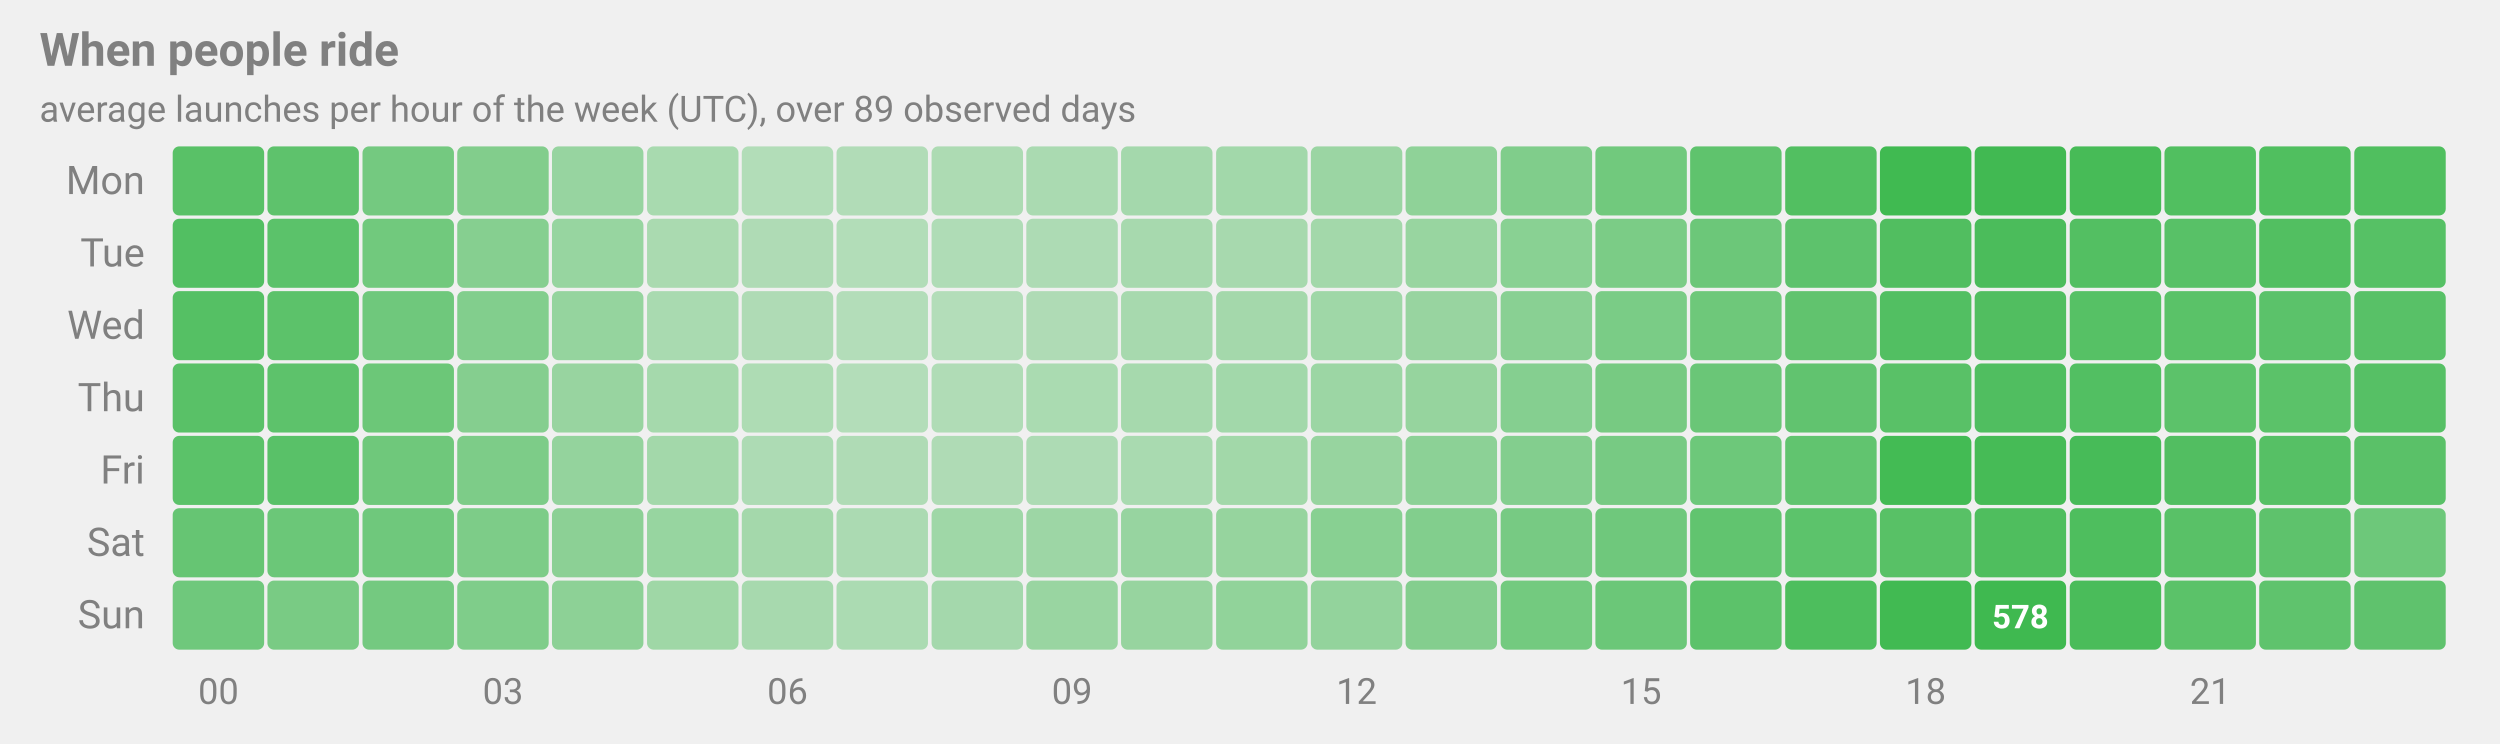
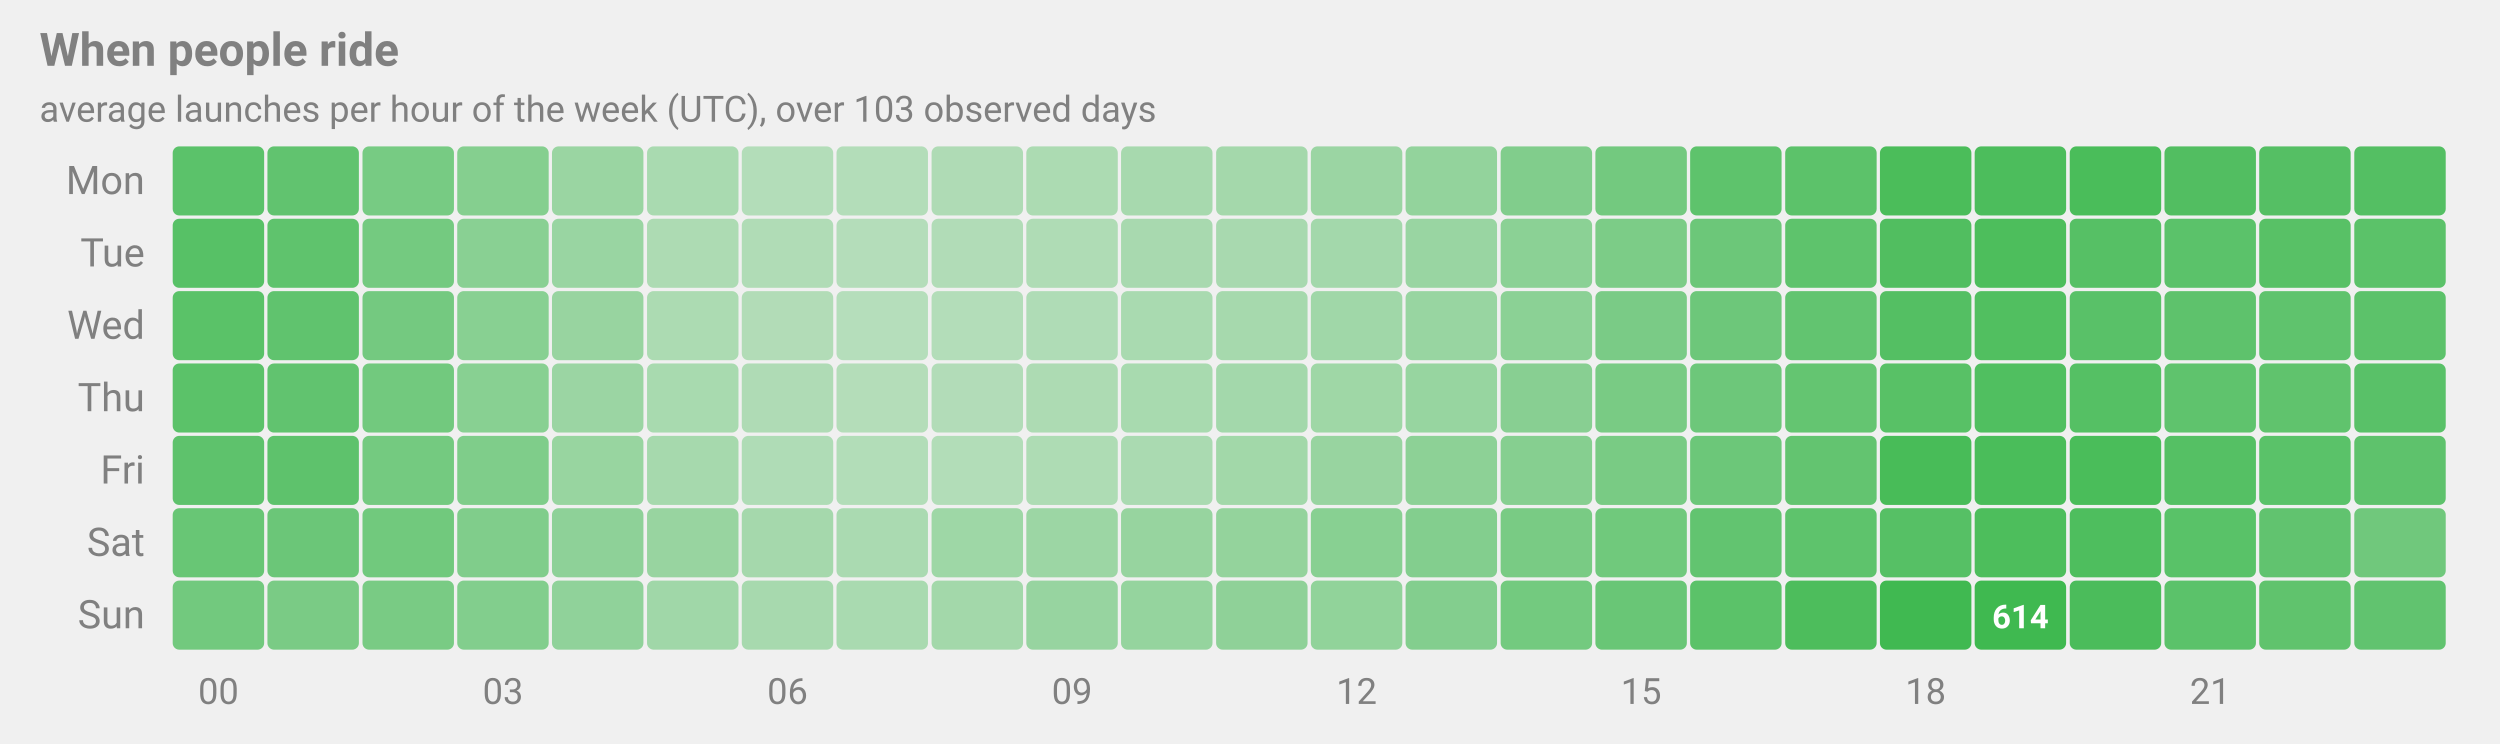
<svg xmlns="http://www.w3.org/2000/svg" width="760" height="226" viewBox="0 0 760 226" role="img" aria-label="When people ride">
  <style>
  text{font-family:-apple-system,BlinkMacSystemFont,'Segoe UI',Roboto,Helvetica,Arial,sans-serif}
  .grid{stroke:#808080;stroke-opacity:.3;stroke-width:1}
  .axis{stroke:#808080;stroke-width:1}
  .lbl{fill:#808080;font-size:12px}
  .val{fill:#808080;font-size:12px;font-weight:600}
  .title{fill:#808080;font-size:14px;font-weight:700}
  .sub{fill:#808080;font-size:11px}
  .gap{fill:#808080;opacity:.12}
  .gaplbl{fill:#808080;font-size:10px;opacity:.85}
  .ico{fill:#808080}
  .t1{fill:#e3b341}
  .t2{fill:#d29922}
  .t3{fill:#b7860b}
  .t4{fill:#946f0f}
</style>
  <text x="12" y="20" class="title">When people ride</text>
-   <text x="12" y="37" class="sub">average launches per hour of the week (UTC), over 89 observed days</text>
+   <text x="12" y="37" class="sub">average launches per hour of the week (UTC), over 103 observed days</text>
  <text x="44" y="59.0" class="lbl" text-anchor="end">Mon</text>
  <text x="44" y="81.0" class="lbl" text-anchor="end">Tue</text>
  <text x="44" y="103.0" class="lbl" text-anchor="end">Wed</text>
  <text x="44" y="125.0" class="lbl" text-anchor="end">Thu</text>
  <text x="44" y="147.0" class="lbl" text-anchor="end">Fri</text>
  <text x="44" y="169.0" class="lbl" text-anchor="end">Sat</text>
  <text x="44" y="191.0" class="lbl" text-anchor="end">Sun</text>
  <text x="66.4" y="214" class="sub" text-anchor="middle">00</text>
  <text x="152.9" y="214" class="sub" text-anchor="middle">03</text>
  <text x="239.4" y="214" class="sub" text-anchor="middle">06</text>
  <text x="325.9" y="214" class="sub" text-anchor="middle">09</text>
  <text x="412.4" y="214" class="sub" text-anchor="middle">12</text>
  <text x="498.9" y="214" class="sub" text-anchor="middle">15</text>
  <text x="585.4" y="214" class="sub" text-anchor="middle">18</text>
  <text x="671.9" y="214" class="sub" text-anchor="middle">21</text>
-   <rect x="52.5" y="44.5" width="27.8" height="21" rx="2" fill="#3fb950" fill-opacity="0.855" data-tip="Mon 00: 487" />
-   <rect x="81.3" y="44.5" width="27.8" height="21" rx="2" fill="#3fb950" fill-opacity="0.818" data-tip="Mon 01: 464" />
-   <rect x="110.2" y="44.5" width="27.8" height="21" rx="2" fill="#3fb950" fill-opacity="0.699" data-tip="Mon 02: 389" />
-   <rect x="139.0" y="44.5" width="27.8" height="21" rx="2" fill="#3fb950" fill-opacity="0.619" data-tip="Mon 03: 339" />
-   <rect x="167.8" y="44.5" width="27.8" height="21" rx="2" fill="#3fb950" fill-opacity="0.499" data-tip="Mon 04: 263" />
-   <rect x="196.7" y="44.5" width="27.8" height="21" rx="2" fill="#3fb950" fill-opacity="0.406" data-tip="Mon 05: 205" />
-   <rect x="225.5" y="44.5" width="27.8" height="21" rx="2" fill="#3fb950" fill-opacity="0.346" data-tip="Mon 06: 167" />
-   <rect x="254.3" y="44.5" width="27.8" height="21" rx="2" fill="#3fb950" fill-opacity="0.355" data-tip="Mon 07: 173" />
-   <rect x="283.2" y="44.5" width="27.8" height="21" rx="2" fill="#3fb950" fill-opacity="0.381" data-tip="Mon 08: 189" />
-   <rect x="312.0" y="44.5" width="27.8" height="21" rx="2" fill="#3fb950" fill-opacity="0.392" data-tip="Mon 09: 196" />
-   <rect x="340.8" y="44.5" width="27.8" height="21" rx="2" fill="#3fb950" fill-opacity="0.424" data-tip="Mon 10: 216" />
-   <rect x="369.7" y="44.5" width="27.8" height="21" rx="2" fill="#3fb950" fill-opacity="0.438" data-tip="Mon 11: 225" />
-   <rect x="398.5" y="44.5" width="27.8" height="21" rx="2" fill="#3fb950" fill-opacity="0.478" data-tip="Mon 12: 250" />
-   <rect x="427.3" y="44.5" width="27.8" height="21" rx="2" fill="#3fb950" fill-opacity="0.544" data-tip="Mon 13: 291" />
-   <rect x="456.2" y="44.5" width="27.8" height="21" rx="2" fill="#3fb950" fill-opacity="0.635" data-tip="Mon 14: 349" />
-   <rect x="485.0" y="44.5" width="27.8" height="21" rx="2" fill="#3fb950" fill-opacity="0.717" data-tip="Mon 15: 400" />
-   <rect x="513.8" y="44.5" width="27.8" height="21" rx="2" fill="#3fb950" fill-opacity="0.815" data-tip="Mon 16: 462" />
-   <rect x="542.7" y="44.5" width="27.8" height="21" rx="2" fill="#3fb950" fill-opacity="0.889" data-tip="Mon 17: 508" />
-   <rect x="571.5" y="44.5" width="27.8" height="21" rx="2" fill="#3fb950" fill-opacity="0.991" data-tip="Mon 18: 572" />
-   <rect x="600.3" y="44.5" width="27.8" height="21" rx="2" fill="#3fb950" fill-opacity="0.985" data-tip="Mon 19: 568" />
-   <rect x="629.2" y="44.5" width="27.8" height="21" rx="2" fill="#3fb950" fill-opacity="0.950" data-tip="Mon 20: 547" />
-   <rect x="658.0" y="44.5" width="27.8" height="21" rx="2" fill="#3fb950" fill-opacity="0.902" data-tip="Mon 21: 516" />
-   <rect x="686.8" y="44.5" width="27.8" height="21" rx="2" fill="#3fb950" fill-opacity="0.905" data-tip="Mon 22: 518" />
-   <rect x="715.7" y="44.5" width="27.8" height="21" rx="2" fill="#3fb950" fill-opacity="0.906" data-tip="Mon 23: 519" />
-   <rect x="52.5" y="66.5" width="27.8" height="21" rx="2" fill="#3fb950" fill-opacity="0.885" data-tip="Tue 00: 506" />
-   <rect x="81.3" y="66.5" width="27.8" height="21" rx="2" fill="#3fb950" fill-opacity="0.836" data-tip="Tue 01: 475" />
-   <rect x="110.2" y="66.5" width="27.8" height="21" rx="2" fill="#3fb950" fill-opacity="0.718" data-tip="Tue 02: 401" />
-   <rect x="139.0" y="66.5" width="27.8" height="21" rx="2" fill="#3fb950" fill-opacity="0.595" data-tip="Tue 03: 323" />
-   <rect x="167.8" y="66.5" width="27.8" height="21" rx="2" fill="#3fb950" fill-opacity="0.501" data-tip="Tue 04: 264" />
-   <rect x="196.7" y="66.5" width="27.8" height="21" rx="2" fill="#3fb950" fill-opacity="0.398" data-tip="Tue 05: 199" />
-   <rect x="225.5" y="66.5" width="27.8" height="21" rx="2" fill="#3fb950" fill-opacity="0.360" data-tip="Tue 06: 176" />
-   <rect x="254.3" y="66.5" width="27.8" height="21" rx="2" fill="#3fb950" fill-opacity="0.345" data-tip="Tue 07: 166" />
-   <rect x="283.2" y="66.5" width="27.8" height="21" rx="2" fill="#3fb950" fill-opacity="0.362" data-tip="Tue 08: 177" />
-   <rect x="312.0" y="66.5" width="27.8" height="21" rx="2" fill="#3fb950" fill-opacity="0.376" data-tip="Tue 09: 186" />
-   <rect x="340.8" y="66.5" width="27.8" height="21" rx="2" fill="#3fb950" fill-opacity="0.414" data-tip="Tue 10: 210" />
-   <rect x="369.7" y="66.5" width="27.8" height="21" rx="2" fill="#3fb950" fill-opacity="0.414" data-tip="Tue 11: 210" />
-   <rect x="398.5" y="66.5" width="27.8" height="21" rx="2" fill="#3fb950" fill-opacity="0.434" data-tip="Tue 12: 223" />
-   <rect x="427.3" y="66.5" width="27.8" height="21" rx="2" fill="#3fb950" fill-opacity="0.496" data-tip="Tue 13: 261" />
-   <rect x="456.2" y="66.5" width="27.8" height="21" rx="2" fill="#3fb950" fill-opacity="0.582" data-tip="Tue 14: 315" />
-   <rect x="485.0" y="66.5" width="27.8" height="21" rx="2" fill="#3fb950" fill-opacity="0.658" data-tip="Tue 15: 363" />
-   <rect x="513.8" y="66.5" width="27.8" height="21" rx="2" fill="#3fb950" fill-opacity="0.740" data-tip="Tue 16: 414" />
-   <rect x="542.7" y="66.5" width="27.8" height="21" rx="2" fill="#3fb950" fill-opacity="0.822" data-tip="Tue 17: 466" />
-   <rect x="571.5" y="66.5" width="27.8" height="21" rx="2" fill="#3fb950" fill-opacity="0.891" data-tip="Tue 18: 510" />
-   <rect x="600.3" y="66.5" width="27.8" height="21" rx="2" fill="#3fb950" fill-opacity="0.926" data-tip="Tue 19: 531" />
-   <rect x="629.2" y="66.5" width="27.8" height="21" rx="2" fill="#3fb950" fill-opacity="0.879" data-tip="Tue 20: 502" />
-   <rect x="658.0" y="66.5" width="27.8" height="21" rx="2" fill="#3fb950" fill-opacity="0.853" data-tip="Tue 21: 486" />
-   <rect x="686.8" y="66.5" width="27.8" height="21" rx="2" fill="#3fb950" fill-opacity="0.889" data-tip="Tue 22: 508" />
-   <rect x="715.7" y="66.5" width="27.8" height="21" rx="2" fill="#3fb950" fill-opacity="0.867" data-tip="Tue 23: 495" />
-   <rect x="52.5" y="88.5" width="27.8" height="21" rx="2" fill="#3fb950" fill-opacity="0.875" data-tip="Wed 00: 499" />
-   <rect x="81.3" y="88.5" width="27.8" height="21" rx="2" fill="#3fb950" fill-opacity="0.838" data-tip="Wed 01: 476" />
-   <rect x="110.2" y="88.5" width="27.8" height="21" rx="2" fill="#3fb950" fill-opacity="0.724" data-tip="Wed 02: 404" />
-   <rect x="139.0" y="88.5" width="27.8" height="21" rx="2" fill="#3fb950" fill-opacity="0.616" data-tip="Wed 03: 337" />
-   <rect x="167.8" y="88.5" width="27.8" height="21" rx="2" fill="#3fb950" fill-opacity="0.515" data-tip="Wed 04: 273" />
-   <rect x="196.7" y="88.5" width="27.8" height="21" rx="2" fill="#3fb950" fill-opacity="0.402" data-tip="Wed 05: 202" />
-   <rect x="225.5" y="88.5" width="27.8" height="21" rx="2" fill="#3fb950" fill-opacity="0.364" data-tip="Wed 06: 178" />
-   <rect x="254.3" y="88.5" width="27.8" height="21" rx="2" fill="#3fb950" fill-opacity="0.343" data-tip="Wed 07: 165" />
-   <rect x="283.2" y="88.5" width="27.8" height="21" rx="2" fill="#3fb950" fill-opacity="0.343" data-tip="Wed 08: 165" />
-   <rect x="312.0" y="88.5" width="27.8" height="21" rx="2" fill="#3fb950" fill-opacity="0.364" data-tip="Wed 09: 179" />
-   <rect x="340.8" y="88.5" width="27.8" height="21" rx="2" fill="#3fb950" fill-opacity="0.414" data-tip="Wed 10: 210" />
-   <rect x="369.7" y="88.5" width="27.8" height="21" rx="2" fill="#3fb950" fill-opacity="0.428" data-tip="Wed 11: 218" />
-   <rect x="398.5" y="88.5" width="27.8" height="21" rx="2" fill="#3fb950" fill-opacity="0.457" data-tip="Wed 12: 237" />
-   <rect x="427.3" y="88.5" width="27.8" height="21" rx="2" fill="#3fb950" fill-opacity="0.494" data-tip="Wed 13: 260" />
-   <rect x="456.2" y="88.5" width="27.8" height="21" rx="2" fill="#3fb950" fill-opacity="0.579" data-tip="Wed 14: 313" />
-   <rect x="485.0" y="88.5" width="27.8" height="21" rx="2" fill="#3fb950" fill-opacity="0.663" data-tip="Wed 15: 366" />
-   <rect x="513.8" y="88.5" width="27.8" height="21" rx="2" fill="#3fb950" fill-opacity="0.733" data-tip="Wed 16: 410" />
-   <rect x="542.7" y="88.5" width="27.8" height="21" rx="2" fill="#3fb950" fill-opacity="0.807" data-tip="Wed 17: 456" />
-   <rect x="571.5" y="88.5" width="27.8" height="21" rx="2" fill="#3fb950" fill-opacity="0.885" data-tip="Wed 18: 505" />
-   <rect x="600.3" y="88.5" width="27.8" height="21" rx="2" fill="#3fb950" fill-opacity="0.892" data-tip="Wed 19: 510" />
-   <rect x="629.2" y="88.5" width="27.8" height="21" rx="2" fill="#3fb950" fill-opacity="0.867" data-tip="Wed 20: 494" />
-   <rect x="658.0" y="88.5" width="27.8" height="21" rx="2" fill="#3fb950" fill-opacity="0.846" data-tip="Wed 21: 481" />
-   <rect x="686.8" y="88.5" width="27.8" height="21" rx="2" fill="#3fb950" fill-opacity="0.836" data-tip="Wed 22: 475" />
-   <rect x="715.7" y="88.5" width="27.8" height="21" rx="2" fill="#3fb950" fill-opacity="0.852" data-tip="Wed 23: 485" />
-   <rect x="52.5" y="110.5" width="27.8" height="21" rx="2" fill="#3fb950" fill-opacity="0.855" data-tip="Thu 00: 487" />
-   <rect x="81.3" y="110.5" width="27.8" height="21" rx="2" fill="#3fb950" fill-opacity="0.821" data-tip="Thu 01: 465" />
-   <rect x="110.2" y="110.5" width="27.8" height="21" rx="2" fill="#3fb950" fill-opacity="0.744" data-tip="Thu 02: 417" />
-   <rect x="139.0" y="110.5" width="27.8" height="21" rx="2" fill="#3fb950" fill-opacity="0.603" data-tip="Thu 03: 329" />
-   <rect x="167.8" y="110.5" width="27.8" height="21" rx="2" fill="#3fb950" fill-opacity="0.493" data-tip="Thu 04: 260" />
-   <rect x="196.7" y="110.5" width="27.8" height="21" rx="2" fill="#3fb950" fill-opacity="0.420" data-tip="Thu 05: 213" />
-   <rect x="225.5" y="110.5" width="27.8" height="21" rx="2" fill="#3fb950" fill-opacity="0.373" data-tip="Thu 06: 184" />
-   <rect x="254.3" y="110.5" width="27.8" height="21" rx="2" fill="#3fb950" fill-opacity="0.340" data-tip="Thu 07: 164" />
-   <rect x="283.2" y="110.5" width="27.8" height="21" rx="2" fill="#3fb950" fill-opacity="0.356" data-tip="Thu 08: 173" />
-   <rect x="312.0" y="110.5" width="27.8" height="21" rx="2" fill="#3fb950" fill-opacity="0.394" data-tip="Thu 09: 197" />
-   <rect x="340.8" y="110.5" width="27.8" height="21" rx="2" fill="#3fb950" fill-opacity="0.417" data-tip="Thu 10: 211" />
-   <rect x="369.7" y="110.5" width="27.8" height="21" rx="2" fill="#3fb950" fill-opacity="0.441" data-tip="Thu 11: 227" />
-   <rect x="398.5" y="110.5" width="27.8" height="21" rx="2" fill="#3fb950" fill-opacity="0.475" data-tip="Thu 12: 248" />
-   <rect x="427.3" y="110.5" width="27.8" height="21" rx="2" fill="#3fb950" fill-opacity="0.510" data-tip="Thu 13: 270" />
-   <rect x="456.2" y="110.5" width="27.8" height="21" rx="2" fill="#3fb950" fill-opacity="0.600" data-tip="Thu 14: 326" />
-   <rect x="485.0" y="110.5" width="27.8" height="21" rx="2" fill="#3fb950" fill-opacity="0.683" data-tip="Thu 15: 379" />
-   <rect x="513.8" y="110.5" width="27.8" height="21" rx="2" fill="#3fb950" fill-opacity="0.753" data-tip="Thu 16: 423" />
-   <rect x="542.7" y="110.5" width="27.8" height="21" rx="2" fill="#3fb950" fill-opacity="0.801" data-tip="Thu 17: 453" />
-   <rect x="571.5" y="110.5" width="27.8" height="21" rx="2" fill="#3fb950" fill-opacity="0.854" data-tip="Thu 18: 486" />
-   <rect x="600.3" y="110.5" width="27.8" height="21" rx="2" fill="#3fb950" fill-opacity="0.897" data-tip="Thu 19: 513" />
-   <rect x="629.2" y="110.5" width="27.8" height="21" rx="2" fill="#3fb950" fill-opacity="0.885" data-tip="Thu 20: 506" />
-   <rect x="658.0" y="110.5" width="27.8" height="21" rx="2" fill="#3fb950" fill-opacity="0.834" data-tip="Thu 21: 474" />
-   <rect x="686.8" y="110.5" width="27.8" height="21" rx="2" fill="#3fb950" fill-opacity="0.840" data-tip="Thu 22: 478" />
-   <rect x="715.7" y="110.5" width="27.8" height="21" rx="2" fill="#3fb950" fill-opacity="0.866" data-tip="Thu 23: 494" />
-   <rect x="52.5" y="132.5" width="27.8" height="21" rx="2" fill="#3fb950" fill-opacity="0.842" data-tip="Fri 00: 479" />
-   <rect x="81.3" y="132.5" width="27.8" height="21" rx="2" fill="#3fb950" fill-opacity="0.850" data-tip="Fri 01: 484" />
-   <rect x="110.2" y="132.5" width="27.8" height="21" rx="2" fill="#3fb950" fill-opacity="0.730" data-tip="Fri 02: 408" />
-   <rect x="139.0" y="132.5" width="27.8" height="21" rx="2" fill="#3fb950" fill-opacity="0.649" data-tip="Fri 03: 357" />
-   <rect x="167.8" y="132.5" width="27.8" height="21" rx="2" fill="#3fb950" fill-opacity="0.516" data-tip="Fri 04: 274" />
-   <rect x="196.7" y="132.5" width="27.8" height="21" rx="2" fill="#3fb950" fill-opacity="0.433" data-tip="Fri 05: 222" />
-   <rect x="225.5" y="132.5" width="27.8" height="21" rx="2" fill="#3fb950" fill-opacity="0.376" data-tip="Fri 06: 186" />
-   <rect x="254.3" y="132.5" width="27.8" height="21" rx="2" fill="#3fb950" fill-opacity="0.366" data-tip="Fri 07: 179" />
-   <rect x="283.2" y="132.5" width="27.8" height="21" rx="2" fill="#3fb950" fill-opacity="0.360" data-tip="Fri 08: 176" />
-   <rect x="312.0" y="132.5" width="27.8" height="21" rx="2" fill="#3fb950" fill-opacity="0.375" data-tip="Fri 09: 185" />
-   <rect x="340.8" y="132.5" width="27.8" height="21" rx="2" fill="#3fb950" fill-opacity="0.400" data-tip="Fri 10: 201" />
-   <rect x="369.7" y="132.5" width="27.8" height="21" rx="2" fill="#3fb950" fill-opacity="0.445" data-tip="Fri 11: 230" />
-   <rect x="398.5" y="132.5" width="27.8" height="21" rx="2" fill="#3fb950" fill-opacity="0.497" data-tip="Fri 12: 262" />
-   <rect x="427.3" y="132.5" width="27.8" height="21" rx="2" fill="#3fb950" fill-opacity="0.561" data-tip="Fri 13: 302" />
-   <rect x="456.2" y="132.5" width="27.8" height="21" rx="2" fill="#3fb950" fill-opacity="0.613" data-tip="Fri 14: 335" />
-   <rect x="485.0" y="132.5" width="27.8" height="21" rx="2" fill="#3fb950" fill-opacity="0.676" data-tip="Fri 15: 374" />
-   <rect x="513.8" y="132.5" width="27.8" height="21" rx="2" fill="#3fb950" fill-opacity="0.738" data-tip="Fri 16: 413" />
-   <rect x="542.7" y="132.5" width="27.8" height="21" rx="2" fill="#3fb950" fill-opacity="0.804" data-tip="Fri 17: 455" />
-   <rect x="571.5" y="132.5" width="27.8" height="21" rx="2" fill="#3fb950" fill-opacity="0.976" data-tip="Fri 18: 563" />
-   <rect x="600.3" y="132.5" width="27.8" height="21" rx="2" fill="#3fb950" fill-opacity="0.955" data-tip="Fri 19: 550" />
-   <rect x="629.2" y="132.5" width="27.8" height="21" rx="2" fill="#3fb950" fill-opacity="0.947" data-tip="Fri 20: 545" />
-   <rect x="658.0" y="132.5" width="27.8" height="21" rx="2" fill="#3fb950" fill-opacity="0.887" data-tip="Fri 21: 507" />
-   <rect x="686.8" y="132.5" width="27.8" height="21" rx="2" fill="#3fb950" fill-opacity="0.864" data-tip="Fri 22: 492" />
-   <rect x="715.7" y="132.5" width="27.8" height="21" rx="2" fill="#3fb950" fill-opacity="0.844" data-tip="Fri 23: 480" />
-   <rect x="52.5" y="154.5" width="27.8" height="21" rx="2" fill="#3fb950" fill-opacity="0.778" data-tip="Sat 00: 438" />
-   <rect x="81.3" y="154.5" width="27.8" height="21" rx="2" fill="#3fb950" fill-opacity="0.749" data-tip="Sat 01: 420" />
-   <rect x="110.2" y="154.5" width="27.8" height="21" rx="2" fill="#3fb950" fill-opacity="0.726" data-tip="Sat 02: 406" />
-   <rect x="139.0" y="154.5" width="27.8" height="21" rx="2" fill="#3fb950" fill-opacity="0.650" data-tip="Sat 03: 358" />
-   <rect x="167.8" y="154.5" width="27.8" height="21" rx="2" fill="#3fb950" fill-opacity="0.559" data-tip="Sat 04: 301" />
-   <rect x="196.7" y="154.5" width="27.8" height="21" rx="2" fill="#3fb950" fill-opacity="0.503" data-tip="Sat 05: 266" />
-   <rect x="225.5" y="154.5" width="27.8" height="21" rx="2" fill="#3fb950" fill-opacity="0.427" data-tip="Sat 06: 218" />
-   <rect x="254.3" y="154.5" width="27.8" height="21" rx="2" fill="#3fb950" fill-opacity="0.387" data-tip="Sat 07: 193" />
-   <rect x="283.2" y="154.5" width="27.8" height="21" rx="2" fill="#3fb950" fill-opacity="0.454" data-tip="Sat 08: 235" />
-   <rect x="312.0" y="154.5" width="27.8" height="21" rx="2" fill="#3fb950" fill-opacity="0.466" data-tip="Sat 09: 242" />
-   <rect x="340.8" y="154.5" width="27.8" height="21" rx="2" fill="#3fb950" fill-opacity="0.499" data-tip="Sat 10: 263" />
-   <rect x="369.7" y="154.5" width="27.8" height="21" rx="2" fill="#3fb950" fill-opacity="0.509" data-tip="Sat 11: 270" />
-   <rect x="398.5" y="154.5" width="27.8" height="21" rx="2" fill="#3fb950" fill-opacity="0.583" data-tip="Sat 12: 316" />
-   <rect x="427.3" y="154.5" width="27.8" height="21" rx="2" fill="#3fb950" fill-opacity="0.614" data-tip="Sat 13: 336" />
-   <rect x="456.2" y="154.5" width="27.8" height="21" rx="2" fill="#3fb950" fill-opacity="0.678" data-tip="Sat 14: 375" />
-   <rect x="485.0" y="154.5" width="27.8" height="21" rx="2" fill="#3fb950" fill-opacity="0.725" data-tip="Sat 15: 405" />
-   <rect x="513.8" y="154.5" width="27.8" height="21" rx="2" fill="#3fb950" fill-opacity="0.803" data-tip="Sat 16: 454" />
-   <rect x="542.7" y="154.5" width="27.8" height="21" rx="2" fill="#3fb950" fill-opacity="0.835" data-tip="Sat 17: 474" />
-   <rect x="571.5" y="154.5" width="27.8" height="21" rx="2" fill="#3fb950" fill-opacity="0.857" data-tip="Sat 18: 488" />
-   <rect x="600.3" y="154.5" width="27.8" height="21" rx="2" fill="#3fb950" fill-opacity="0.907" data-tip="Sat 19: 520" />
-   <rect x="629.2" y="154.5" width="27.8" height="21" rx="2" fill="#3fb950" fill-opacity="0.912" data-tip="Sat 20: 522" />
-   <rect x="658.0" y="154.5" width="27.8" height="21" rx="2" fill="#3fb950" fill-opacity="0.855" data-tip="Sat 21: 487" />
-   <rect x="686.8" y="154.5" width="27.8" height="21" rx="2" fill="#3fb950" fill-opacity="0.818" data-tip="Sat 22: 464" />
-   <rect x="715.7" y="154.5" width="27.8" height="21" rx="2" fill="#3fb950" fill-opacity="0.738" data-tip="Sat 23: 413" />
-   <rect x="52.5" y="176.5" width="27.8" height="21" rx="2" fill="#3fb950" fill-opacity="0.725" data-tip="Sun 00: 405" />
-   <rect x="81.3" y="176.5" width="27.8" height="21" rx="2" fill="#3fb950" fill-opacity="0.670" data-tip="Sun 01: 370" />
-   <rect x="110.2" y="176.5" width="27.8" height="21" rx="2" fill="#3fb950" fill-opacity="0.693" data-tip="Sun 02: 385" />
-   <rect x="139.0" y="176.5" width="27.8" height="21" rx="2" fill="#3fb950" fill-opacity="0.631" data-tip="Sun 03: 346" />
-   <rect x="167.8" y="176.5" width="27.8" height="21" rx="2" fill="#3fb950" fill-opacity="0.557" data-tip="Sun 04: 300" />
-   <rect x="196.7" y="176.5" width="27.8" height="21" rx="2" fill="#3fb950" fill-opacity="0.459" data-tip="Sun 05: 238" />
-   <rect x="225.5" y="176.5" width="27.8" height="21" rx="2" fill="#3fb950" fill-opacity="0.413" data-tip="Sun 06: 209" />
-   <rect x="254.3" y="176.5" width="27.8" height="21" rx="2" fill="#3fb950" fill-opacity="0.390" data-tip="Sun 07: 195" />
-   <rect x="283.2" y="176.5" width="27.8" height="21" rx="2" fill="#3fb950" fill-opacity="0.425" data-tip="Sun 08: 217" />
-   <rect x="312.0" y="176.5" width="27.8" height="21" rx="2" fill="#3fb950" fill-opacity="0.491" data-tip="Sun 09: 258" />
-   <rect x="340.8" y="176.5" width="27.8" height="21" rx="2" fill="#3fb950" fill-opacity="0.498" data-tip="Sun 10: 262" />
-   <rect x="369.7" y="176.5" width="27.8" height="21" rx="2" fill="#3fb950" fill-opacity="0.535" data-tip="Sun 11: 286" />
-   <rect x="398.5" y="176.5" width="27.8" height="21" rx="2" fill="#3fb950" fill-opacity="0.524" data-tip="Sun 12: 279" />
-   <rect x="427.3" y="176.5" width="27.8" height="21" rx="2" fill="#3fb950" fill-opacity="0.606" data-tip="Sun 13: 331" />
-   <rect x="456.2" y="176.5" width="27.8" height="21" rx="2" fill="#3fb950" fill-opacity="0.706" data-tip="Sun 14: 394" />
-   <rect x="485.0" y="176.5" width="27.8" height="21" rx="2" fill="#3fb950" fill-opacity="0.749" data-tip="Sun 15: 420" />
-   <rect x="513.8" y="176.5" width="27.8" height="21" rx="2" fill="#3fb950" fill-opacity="0.833" data-tip="Sun 16: 473" />
-   <rect x="542.7" y="176.5" width="27.8" height="21" rx="2" fill="#3fb950" fill-opacity="0.916" data-tip="Sun 17: 525" />
-   <rect x="571.5" y="176.5" width="27.8" height="21" rx="2" fill="#3fb950" fill-opacity="0.986" data-tip="Sun 18: 569" />
-   <rect x="600.3" y="176.5" width="27.8" height="21" rx="2" fill="#3fb950" fill-opacity="1.000" data-tip="Sun 19: 578" />
-   <rect x="629.2" y="176.5" width="27.8" height="21" rx="2" fill="#3fb950" fill-opacity="0.936" data-tip="Sun 20: 537" />
-   <rect x="658.0" y="176.5" width="27.8" height="21" rx="2" fill="#3fb950" fill-opacity="0.843" data-tip="Sun 21: 479" />
-   <rect x="686.8" y="176.5" width="27.8" height="21" rx="2" fill="#3fb950" fill-opacity="0.816" data-tip="Sun 22: 462" />
-   <rect x="715.7" y="176.5" width="27.8" height="21" rx="2" fill="#3fb950" fill-opacity="0.813" data-tip="Sun 23: 460" />
-   <text x="614.2" y="191.0" text-anchor="middle" style="fill:#ffffff;font-size:10px;font-weight:600">578</text>
+   <rect x="52.5" y="44.5" width="27.8" height="21" rx="2" fill="#3fb950" fill-opacity="0.837" data-tip="Mon 00: 505" />
+   <rect x="81.3" y="44.5" width="27.8" height="21" rx="2" fill="#3fb950" fill-opacity="0.802" data-tip="Mon 01: 482" />
+   <rect x="110.2" y="44.5" width="27.8" height="21" rx="2" fill="#3fb950" fill-opacity="0.679" data-tip="Mon 02: 399" />
+   <rect x="139.0" y="44.5" width="27.8" height="21" rx="2" fill="#3fb950" fill-opacity="0.605" data-tip="Mon 03: 350" />
+   <rect x="167.8" y="44.5" width="27.8" height="21" rx="2" fill="#3fb950" fill-opacity="0.484" data-tip="Mon 04: 269" />
+   <rect x="196.7" y="44.5" width="27.8" height="21" rx="2" fill="#3fb950" fill-opacity="0.402" data-tip="Mon 05: 215" />
+   <rect x="225.5" y="44.5" width="27.8" height="21" rx="2" fill="#3fb950" fill-opacity="0.341" data-tip="Mon 06: 174" />
+   <rect x="254.3" y="44.5" width="27.8" height="21" rx="2" fill="#3fb950" fill-opacity="0.341" data-tip="Mon 07: 174" />
+   <rect x="283.2" y="44.5" width="27.8" height="21" rx="2" fill="#3fb950" fill-opacity="0.365" data-tip="Mon 08: 190" />
+   <rect x="312.0" y="44.5" width="27.8" height="21" rx="2" fill="#3fb950" fill-opacity="0.383" data-tip="Mon 09: 202" />
+   <rect x="340.8" y="44.5" width="27.8" height="21" rx="2" fill="#3fb950" fill-opacity="0.412" data-tip="Mon 10: 221" />
+   <rect x="369.7" y="44.5" width="27.8" height="21" rx="2" fill="#3fb950" fill-opacity="0.422" data-tip="Mon 11: 228" />
+   <rect x="398.5" y="44.5" width="27.8" height="21" rx="2" fill="#3fb950" fill-opacity="0.473" data-tip="Mon 12: 262" />
+   <rect x="427.3" y="44.5" width="27.8" height="21" rx="2" fill="#3fb950" fill-opacity="0.526" data-tip="Mon 13: 298" />
+   <rect x="456.2" y="44.5" width="27.8" height="21" rx="2" fill="#3fb950" fill-opacity="0.623" data-tip="Mon 14: 362" />
+   <rect x="485.0" y="44.5" width="27.8" height="21" rx="2" fill="#3fb950" fill-opacity="0.704" data-tip="Mon 15: 416" />
+   <rect x="513.8" y="44.5" width="27.8" height="21" rx="2" fill="#3fb950" fill-opacity="0.820" data-tip="Mon 16: 493" />
+   <rect x="542.7" y="44.5" width="27.8" height="21" rx="2" fill="#3fb950" fill-opacity="0.838" data-tip="Mon 17: 506" />
+   <rect x="571.5" y="44.5" width="27.8" height="21" rx="2" fill="#3fb950" fill-opacity="0.933" data-tip="Mon 18: 569" />
+   <rect x="600.3" y="44.5" width="27.8" height="21" rx="2" fill="#3fb950" fill-opacity="0.922" data-tip="Mon 19: 561" />
+   <rect x="629.2" y="44.5" width="27.8" height="21" rx="2" fill="#3fb950" fill-opacity="0.932" data-tip="Mon 20: 568" />
+   <rect x="658.0" y="44.5" width="27.8" height="21" rx="2" fill="#3fb950" fill-opacity="0.883" data-tip="Mon 21: 535" />
+   <rect x="686.8" y="44.5" width="27.8" height="21" rx="2" fill="#3fb950" fill-opacity="0.872" data-tip="Mon 22: 528" />
+   <rect x="715.7" y="44.5" width="27.8" height="21" rx="2" fill="#3fb950" fill-opacity="0.877" data-tip="Mon 23: 531" />
+   <rect x="52.5" y="66.5" width="27.8" height="21" rx="2" fill="#3fb950" fill-opacity="0.862" data-tip="Tue 00: 521" />
+   <rect x="81.3" y="66.5" width="27.8" height="21" rx="2" fill="#3fb950" fill-opacity="0.814" data-tip="Tue 01: 489" />
+   <rect x="110.2" y="66.5" width="27.8" height="21" rx="2" fill="#3fb950" fill-opacity="0.702" data-tip="Tue 02: 415" />
+   <rect x="139.0" y="66.5" width="27.8" height="21" rx="2" fill="#3fb950" fill-opacity="0.580" data-tip="Tue 03: 333" />
+   <rect x="167.8" y="66.5" width="27.8" height="21" rx="2" fill="#3fb950" fill-opacity="0.488" data-tip="Tue 04: 272" />
+   <rect x="196.7" y="66.5" width="27.8" height="21" rx="2" fill="#3fb950" fill-opacity="0.382" data-tip="Tue 05: 201" />
+   <rect x="225.5" y="66.5" width="27.8" height="21" rx="2" fill="#3fb950" fill-opacity="0.357" data-tip="Tue 06: 184" />
+   <rect x="254.3" y="66.5" width="27.8" height="21" rx="2" fill="#3fb950" fill-opacity="0.337" data-tip="Tue 07: 171" />
+   <rect x="283.2" y="66.5" width="27.8" height="21" rx="2" fill="#3fb950" fill-opacity="0.354" data-tip="Tue 08: 183" />
+   <rect x="312.0" y="66.5" width="27.8" height="21" rx="2" fill="#3fb950" fill-opacity="0.369" data-tip="Tue 09: 192" />
+   <rect x="340.8" y="66.5" width="27.8" height="21" rx="2" fill="#3fb950" fill-opacity="0.403" data-tip="Tue 10: 216" />
+   <rect x="369.7" y="66.5" width="27.8" height="21" rx="2" fill="#3fb950" fill-opacity="0.403" data-tip="Tue 11: 216" />
+   <rect x="398.5" y="66.5" width="27.8" height="21" rx="2" fill="#3fb950" fill-opacity="0.426" data-tip="Tue 12: 231" />
+   <rect x="427.3" y="66.5" width="27.8" height="21" rx="2" fill="#3fb950" fill-opacity="0.487" data-tip="Tue 13: 271" />
+   <rect x="456.2" y="66.5" width="27.8" height="21" rx="2" fill="#3fb950" fill-opacity="0.573" data-tip="Tue 14: 329" />
+   <rect x="485.0" y="66.5" width="27.8" height="21" rx="2" fill="#3fb950" fill-opacity="0.655" data-tip="Tue 15: 383" />
+   <rect x="513.8" y="66.5" width="27.8" height="21" rx="2" fill="#3fb950" fill-opacity="0.739" data-tip="Tue 16: 440" />
+   <rect x="542.7" y="66.5" width="27.8" height="21" rx="2" fill="#3fb950" fill-opacity="0.820" data-tip="Tue 17: 494" />
+   <rect x="571.5" y="66.5" width="27.8" height="21" rx="2" fill="#3fb950" fill-opacity="0.891" data-tip="Tue 18: 541" />
+   <rect x="600.3" y="66.5" width="27.8" height="21" rx="2" fill="#3fb950" fill-opacity="0.921" data-tip="Tue 19: 561" />
+   <rect x="629.2" y="66.5" width="27.8" height="21" rx="2" fill="#3fb950" fill-opacity="0.865" data-tip="Tue 20: 523" />
+   <rect x="658.0" y="66.5" width="27.8" height="21" rx="2" fill="#3fb950" fill-opacity="0.837" data-tip="Tue 21: 505" />
+   <rect x="686.8" y="66.5" width="27.8" height="21" rx="2" fill="#3fb950" fill-opacity="0.857" data-tip="Tue 22: 518" />
+   <rect x="715.7" y="66.5" width="27.8" height="21" rx="2" fill="#3fb950" fill-opacity="0.840" data-tip="Tue 23: 507" />
+   <rect x="52.5" y="88.5" width="27.8" height="21" rx="2" fill="#3fb950" fill-opacity="0.846" data-tip="Wed 00: 511" />
+   <rect x="81.3" y="88.5" width="27.8" height="21" rx="2" fill="#3fb950" fill-opacity="0.810" data-tip="Wed 01: 487" />
+   <rect x="110.2" y="88.5" width="27.8" height="21" rx="2" fill="#3fb950" fill-opacity="0.698" data-tip="Wed 02: 412" />
+   <rect x="139.0" y="88.5" width="27.8" height="21" rx="2" fill="#3fb950" fill-opacity="0.584" data-tip="Wed 03: 336" />
+   <rect x="167.8" y="88.5" width="27.8" height="21" rx="2" fill="#3fb950" fill-opacity="0.493" data-tip="Wed 04: 276" />
+   <rect x="196.7" y="88.5" width="27.8" height="21" rx="2" fill="#3fb950" fill-opacity="0.385" data-tip="Wed 05: 203" />
+   <rect x="225.5" y="88.5" width="27.8" height="21" rx="2" fill="#3fb950" fill-opacity="0.348" data-tip="Wed 06: 179" />
+   <rect x="254.3" y="88.5" width="27.8" height="21" rx="2" fill="#3fb950" fill-opacity="0.329" data-tip="Wed 07: 166" />
+   <rect x="283.2" y="88.5" width="27.8" height="21" rx="2" fill="#3fb950" fill-opacity="0.341" data-tip="Wed 08: 174" />
+   <rect x="312.0" y="88.5" width="27.8" height="21" rx="2" fill="#3fb950" fill-opacity="0.363" data-tip="Wed 09: 189" />
+   <rect x="340.8" y="88.5" width="27.8" height="21" rx="2" fill="#3fb950" fill-opacity="0.401" data-tip="Wed 10: 214" />
+   <rect x="369.7" y="88.5" width="27.8" height="21" rx="2" fill="#3fb950" fill-opacity="0.416" data-tip="Wed 11: 224" />
+   <rect x="398.5" y="88.5" width="27.8" height="21" rx="2" fill="#3fb950" fill-opacity="0.452" data-tip="Wed 12: 248" />
+   <rect x="427.3" y="88.5" width="27.8" height="21" rx="2" fill="#3fb950" fill-opacity="0.490" data-tip="Wed 13: 274" />
+   <rect x="456.2" y="88.5" width="27.8" height="21" rx="2" fill="#3fb950" fill-opacity="0.574" data-tip="Wed 14: 330" />
+   <rect x="485.0" y="88.5" width="27.8" height="21" rx="2" fill="#3fb950" fill-opacity="0.661" data-tip="Wed 15: 387" />
+   <rect x="513.8" y="88.5" width="27.8" height="21" rx="2" fill="#3fb950" fill-opacity="0.736" data-tip="Wed 16: 438" />
+   <rect x="542.7" y="88.5" width="27.8" height="21" rx="2" fill="#3fb950" fill-opacity="0.799" data-tip="Wed 17: 479" />
+   <rect x="571.5" y="88.5" width="27.8" height="21" rx="2" fill="#3fb950" fill-opacity="0.877" data-tip="Wed 18: 531" />
+   <rect x="600.3" y="88.5" width="27.8" height="21" rx="2" fill="#3fb950" fill-opacity="0.894" data-tip="Wed 19: 543" />
+   <rect x="629.2" y="88.5" width="27.8" height="21" rx="2" fill="#3fb950" fill-opacity="0.850" data-tip="Wed 20: 514" />
+   <rect x="658.0" y="88.5" width="27.8" height="21" rx="2" fill="#3fb950" fill-opacity="0.823" data-tip="Wed 21: 495" />
+   <rect x="686.8" y="88.5" width="27.8" height="21" rx="2" fill="#3fb950" fill-opacity="0.815" data-tip="Wed 22: 490" />
+   <rect x="715.7" y="88.5" width="27.8" height="21" rx="2" fill="#3fb950" fill-opacity="0.831" data-tip="Wed 23: 501" />
+   <rect x="52.5" y="110.5" width="27.8" height="21" rx="2" fill="#3fb950" fill-opacity="0.843" data-tip="Thu 00: 508" />
+   <rect x="81.3" y="110.5" width="27.8" height="21" rx="2" fill="#3fb950" fill-opacity="0.802" data-tip="Thu 01: 481" />
+   <rect x="110.2" y="110.5" width="27.8" height="21" rx="2" fill="#3fb950" fill-opacity="0.712" data-tip="Thu 02: 421" />
+   <rect x="139.0" y="110.5" width="27.8" height="21" rx="2" fill="#3fb950" fill-opacity="0.589" data-tip="Thu 03: 339" />
+   <rect x="167.8" y="110.5" width="27.8" height="21" rx="2" fill="#3fb950" fill-opacity="0.478" data-tip="Thu 04: 265" />
+   <rect x="196.7" y="110.5" width="27.8" height="21" rx="2" fill="#3fb950" fill-opacity="0.404" data-tip="Thu 05: 216" />
+   <rect x="225.5" y="110.5" width="27.8" height="21" rx="2" fill="#3fb950" fill-opacity="0.365" data-tip="Thu 06: 190" />
+   <rect x="254.3" y="110.5" width="27.8" height="21" rx="2" fill="#3fb950" fill-opacity="0.336" data-tip="Thu 07: 171" />
+   <rect x="283.2" y="110.5" width="27.8" height="21" rx="2" fill="#3fb950" fill-opacity="0.349" data-tip="Thu 08: 179" />
+   <rect x="312.0" y="110.5" width="27.8" height="21" rx="2" fill="#3fb950" fill-opacity="0.381" data-tip="Thu 09: 201" />
+   <rect x="340.8" y="110.5" width="27.8" height="21" rx="2" fill="#3fb950" fill-opacity="0.406" data-tip="Thu 10: 218" />
+   <rect x="369.7" y="110.5" width="27.8" height="21" rx="2" fill="#3fb950" fill-opacity="0.436" data-tip="Thu 11: 238" />
+   <rect x="398.5" y="110.5" width="27.8" height="21" rx="2" fill="#3fb950" fill-opacity="0.459" data-tip="Thu 12: 253" />
+   <rect x="427.3" y="110.5" width="27.8" height="21" rx="2" fill="#3fb950" fill-opacity="0.501" data-tip="Thu 13: 281" />
+   <rect x="456.2" y="110.5" width="27.8" height="21" rx="2" fill="#3fb950" fill-opacity="0.586" data-tip="Thu 14: 338" />
+   <rect x="485.0" y="110.5" width="27.8" height="21" rx="2" fill="#3fb950" fill-opacity="0.668" data-tip="Thu 15: 392" />
+   <rect x="513.8" y="110.5" width="27.8" height="21" rx="2" fill="#3fb950" fill-opacity="0.737" data-tip="Thu 16: 438" />
+   <rect x="542.7" y="110.5" width="27.8" height="21" rx="2" fill="#3fb950" fill-opacity="0.792" data-tip="Thu 17: 475" />
+   <rect x="571.5" y="110.5" width="27.8" height="21" rx="2" fill="#3fb950" fill-opacity="0.858" data-tip="Thu 18: 519" />
+   <rect x="600.3" y="110.5" width="27.8" height="21" rx="2" fill="#3fb950" fill-opacity="0.901" data-tip="Thu 19: 548" />
+   <rect x="629.2" y="110.5" width="27.8" height="21" rx="2" fill="#3fb950" fill-opacity="0.874" data-tip="Thu 20: 530" />
+   <rect x="658.0" y="110.5" width="27.8" height="21" rx="2" fill="#3fb950" fill-opacity="0.815" data-tip="Thu 21: 490" />
+   <rect x="686.8" y="110.5" width="27.8" height="21" rx="2" fill="#3fb950" fill-opacity="0.809" data-tip="Thu 22: 486" />
+   <rect x="715.7" y="110.5" width="27.8" height="21" rx="2" fill="#3fb950" fill-opacity="0.848" data-tip="Thu 23: 512" />
+   <rect x="52.5" y="132.5" width="27.8" height="21" rx="2" fill="#3fb950" fill-opacity="0.818" data-tip="Fri 00: 492" />
+   <rect x="81.3" y="132.5" width="27.8" height="21" rx="2" fill="#3fb950" fill-opacity="0.818" data-tip="Fri 01: 492" />
+   <rect x="110.2" y="132.5" width="27.8" height="21" rx="2" fill="#3fb950" fill-opacity="0.702" data-tip="Fri 02: 415" />
+   <rect x="139.0" y="132.5" width="27.8" height="21" rx="2" fill="#3fb950" fill-opacity="0.631" data-tip="Fri 03: 367" />
+   <rect x="167.8" y="132.5" width="27.8" height="21" rx="2" fill="#3fb950" fill-opacity="0.496" data-tip="Fri 04: 277" />
+   <rect x="196.7" y="132.5" width="27.8" height="21" rx="2" fill="#3fb950" fill-opacity="0.416" data-tip="Fri 05: 224" />
+   <rect x="225.5" y="132.5" width="27.8" height="21" rx="2" fill="#3fb950" fill-opacity="0.363" data-tip="Fri 06: 189" />
+   <rect x="254.3" y="132.5" width="27.8" height="21" rx="2" fill="#3fb950" fill-opacity="0.350" data-tip="Fri 07: 180" />
+   <rect x="283.2" y="132.5" width="27.8" height="21" rx="2" fill="#3fb950" fill-opacity="0.351" data-tip="Fri 08: 180" />
+   <rect x="312.0" y="132.5" width="27.8" height="21" rx="2" fill="#3fb950" fill-opacity="0.372" data-tip="Fri 09: 195" />
+   <rect x="340.8" y="132.5" width="27.8" height="21" rx="2" fill="#3fb950" fill-opacity="0.392" data-tip="Fri 10: 208" />
+   <rect x="369.7" y="132.5" width="27.8" height="21" rx="2" fill="#3fb950" fill-opacity="0.443" data-tip="Fri 11: 242" />
+   <rect x="398.5" y="132.5" width="27.8" height="21" rx="2" fill="#3fb950" fill-opacity="0.493" data-tip="Fri 12: 276" />
+   <rect x="427.3" y="132.5" width="27.8" height="21" rx="2" fill="#3fb950" fill-opacity="0.555" data-tip="Fri 13: 317" />
+   <rect x="456.2" y="132.5" width="27.8" height="21" rx="2" fill="#3fb950" fill-opacity="0.601" data-tip="Fri 14: 347" />
+   <rect x="485.0" y="132.5" width="27.8" height="21" rx="2" fill="#3fb950" fill-opacity="0.671" data-tip="Fri 15: 394" />
+   <rect x="513.8" y="132.5" width="27.8" height="21" rx="2" fill="#3fb950" fill-opacity="0.742" data-tip="Fri 16: 442" />
+   <rect x="542.7" y="132.5" width="27.8" height="21" rx="2" fill="#3fb950" fill-opacity="0.794" data-tip="Fri 17: 476" />
+   <rect x="571.5" y="132.5" width="27.8" height="21" rx="2" fill="#3fb950" fill-opacity="0.949" data-tip="Fri 18: 580" />
+   <rect x="600.3" y="132.5" width="27.8" height="21" rx="2" fill="#3fb950" fill-opacity="0.937" data-tip="Fri 19: 572" />
+   <rect x="629.2" y="132.5" width="27.8" height="21" rx="2" fill="#3fb950" fill-opacity="0.932" data-tip="Fri 20: 568" />
+   <rect x="658.0" y="132.5" width="27.8" height="21" rx="2" fill="#3fb950" fill-opacity="0.875" data-tip="Fri 21: 530" />
+   <rect x="686.8" y="132.5" width="27.8" height="21" rx="2" fill="#3fb950" fill-opacity="0.847" data-tip="Fri 22: 511" />
+   <rect x="715.7" y="132.5" width="27.8" height="21" rx="2" fill="#3fb950" fill-opacity="0.823" data-tip="Fri 23: 496" />
+   <rect x="52.5" y="154.5" width="27.8" height="21" rx="2" fill="#3fb950" fill-opacity="0.768" data-tip="Sat 00: 459" />
+   <rect x="81.3" y="154.5" width="27.8" height="21" rx="2" fill="#3fb950" fill-opacity="0.743" data-tip="Sat 01: 442" />
+   <rect x="110.2" y="154.5" width="27.8" height="21" rx="2" fill="#3fb950" fill-opacity="0.717" data-tip="Sat 02: 425" />
+   <rect x="139.0" y="154.5" width="27.8" height="21" rx="2" fill="#3fb950" fill-opacity="0.628" data-tip="Sat 03: 366" />
+   <rect x="167.8" y="154.5" width="27.8" height="21" rx="2" fill="#3fb950" fill-opacity="0.548" data-tip="Sat 04: 312" />
+   <rect x="196.7" y="154.5" width="27.8" height="21" rx="2" fill="#3fb950" fill-opacity="0.495" data-tip="Sat 05: 277" />
+   <rect x="225.5" y="154.5" width="27.8" height="21" rx="2" fill="#3fb950" fill-opacity="0.419" data-tip="Sat 06: 226" />
+   <rect x="254.3" y="154.5" width="27.8" height="21" rx="2" fill="#3fb950" fill-opacity="0.392" data-tip="Sat 07: 208" />
+   <rect x="283.2" y="154.5" width="27.8" height="21" rx="2" fill="#3fb950" fill-opacity="0.458" data-tip="Sat 08: 252" />
+   <rect x="312.0" y="154.5" width="27.8" height="21" rx="2" fill="#3fb950" fill-opacity="0.469" data-tip="Sat 09: 260" />
+   <rect x="340.8" y="154.5" width="27.8" height="21" rx="2" fill="#3fb950" fill-opacity="0.498" data-tip="Sat 10: 279" />
+   <rect x="369.7" y="154.5" width="27.8" height="21" rx="2" fill="#3fb950" fill-opacity="0.522" data-tip="Sat 11: 295" />
+   <rect x="398.5" y="154.5" width="27.8" height="21" rx="2" fill="#3fb950" fill-opacity="0.589" data-tip="Sat 12: 340" />
+   <rect x="427.3" y="154.5" width="27.8" height="21" rx="2" fill="#3fb950" fill-opacity="0.612" data-tip="Sat 13: 355" />
+   <rect x="456.2" y="154.5" width="27.8" height="21" rx="2" fill="#3fb950" fill-opacity="0.671" data-tip="Sat 14: 394" />
+   <rect x="485.0" y="154.5" width="27.8" height="21" rx="2" fill="#3fb950" fill-opacity="0.722" data-tip="Sat 15: 428" />
+   <rect x="513.8" y="154.5" width="27.8" height="21" rx="2" fill="#3fb950" fill-opacity="0.797" data-tip="Sat 16: 478" />
+   <rect x="542.7" y="154.5" width="27.8" height="21" rx="2" fill="#3fb950" fill-opacity="0.824" data-tip="Sat 17: 496" />
+   <rect x="571.5" y="154.5" width="27.8" height="21" rx="2" fill="#3fb950" fill-opacity="0.865" data-tip="Sat 18: 523" />
+   <rect x="600.3" y="154.5" width="27.8" height="21" rx="2" fill="#3fb950" fill-opacity="0.921" data-tip="Sat 19: 561" />
+   <rect x="629.2" y="154.5" width="27.8" height="21" rx="2" fill="#3fb950" fill-opacity="0.912" data-tip="Sat 20: 555" />
+   <rect x="658.0" y="154.5" width="27.8" height="21" rx="2" fill="#3fb950" fill-opacity="0.851" data-tip="Sat 21: 514" />
+   <rect x="686.8" y="154.5" width="27.8" height="21" rx="2" fill="#3fb950" fill-opacity="0.802" data-tip="Sat 22: 482" />
+   <rect x="715.7" y="154.5" width="27.8" height="21" rx="2" fill="#3fb950" fill-opacity="0.719" data-tip="Sat 23: 426" />
+   <rect x="52.5" y="176.5" width="27.8" height="21" rx="2" fill="#3fb950" fill-opacity="0.708" data-tip="Sun 00: 419" />
+   <rect x="81.3" y="176.5" width="27.8" height="21" rx="2" fill="#3fb950" fill-opacity="0.665" data-tip="Sun 01: 390" />
+   <rect x="110.2" y="176.5" width="27.8" height="21" rx="2" fill="#3fb950" fill-opacity="0.671" data-tip="Sun 02: 394" />
+   <rect x="139.0" y="176.5" width="27.8" height="21" rx="2" fill="#3fb950" fill-opacity="0.616" data-tip="Sun 03: 358" />
+   <rect x="167.8" y="176.5" width="27.8" height="21" rx="2" fill="#3fb950" fill-opacity="0.536" data-tip="Sun 04: 304" />
+   <rect x="196.7" y="176.5" width="27.8" height="21" rx="2" fill="#3fb950" fill-opacity="0.452" data-tip="Sun 05: 248" />
+   <rect x="225.5" y="176.5" width="27.8" height="21" rx="2" fill="#3fb950" fill-opacity="0.409" data-tip="Sun 06: 220" />
+   <rect x="254.3" y="176.5" width="27.8" height="21" rx="2" fill="#3fb950" fill-opacity="0.395" data-tip="Sun 07: 210" />
+   <rect x="283.2" y="176.5" width="27.8" height="21" rx="2" fill="#3fb950" fill-opacity="0.432" data-tip="Sun 08: 235" />
+   <rect x="312.0" y="176.5" width="27.8" height="21" rx="2" fill="#3fb950" fill-opacity="0.500" data-tip="Sun 09: 280" />
+   <rect x="340.8" y="176.5" width="27.8" height="21" rx="2" fill="#3fb950" fill-opacity="0.514" data-tip="Sun 10: 290" />
+   <rect x="369.7" y="176.5" width="27.8" height="21" rx="2" fill="#3fb950" fill-opacity="0.543" data-tip="Sun 11: 308" />
+   <rect x="398.5" y="176.5" width="27.8" height="21" rx="2" fill="#3fb950" fill-opacity="0.535" data-tip="Sun 12: 303" />
+   <rect x="427.3" y="176.5" width="27.8" height="21" rx="2" fill="#3fb950" fill-opacity="0.613" data-tip="Sun 13: 356" />
+   <rect x="456.2" y="176.5" width="27.8" height="21" rx="2" fill="#3fb950" fill-opacity="0.706" data-tip="Sun 14: 417" />
+   <rect x="485.0" y="176.5" width="27.8" height="21" rx="2" fill="#3fb950" fill-opacity="0.760" data-tip="Sun 15: 453" />
+   <rect x="513.8" y="176.5" width="27.8" height="21" rx="2" fill="#3fb950" fill-opacity="0.842" data-tip="Sun 16: 508" />
+   <rect x="542.7" y="176.5" width="27.8" height="21" rx="2" fill="#3fb950" fill-opacity="0.920" data-tip="Sun 17: 560" />
+   <rect x="571.5" y="176.5" width="27.8" height="21" rx="2" fill="#3fb950" fill-opacity="0.989" data-tip="Sun 18: 606" />
+   <rect x="600.3" y="176.5" width="27.8" height="21" rx="2" fill="#3fb950" fill-opacity="1.000" data-tip="Sun 19: 614" />
+   <rect x="629.2" y="176.5" width="27.8" height="21" rx="2" fill="#3fb950" fill-opacity="0.926" data-tip="Sun 20: 564" />
+   <rect x="658.0" y="176.5" width="27.8" height="21" rx="2" fill="#3fb950" fill-opacity="0.837" data-tip="Sun 21: 505" />
+   <rect x="686.8" y="176.5" width="27.8" height="21" rx="2" fill="#3fb950" fill-opacity="0.809" data-tip="Sun 22: 486" />
+   <rect x="715.7" y="176.5" width="27.8" height="21" rx="2" fill="#3fb950" fill-opacity="0.802" data-tip="Sun 23: 481" />
+   <text x="614.2" y="191.0" text-anchor="middle" style="fill:#ffffff;font-size:10px;font-weight:600">614</text>
</svg>
